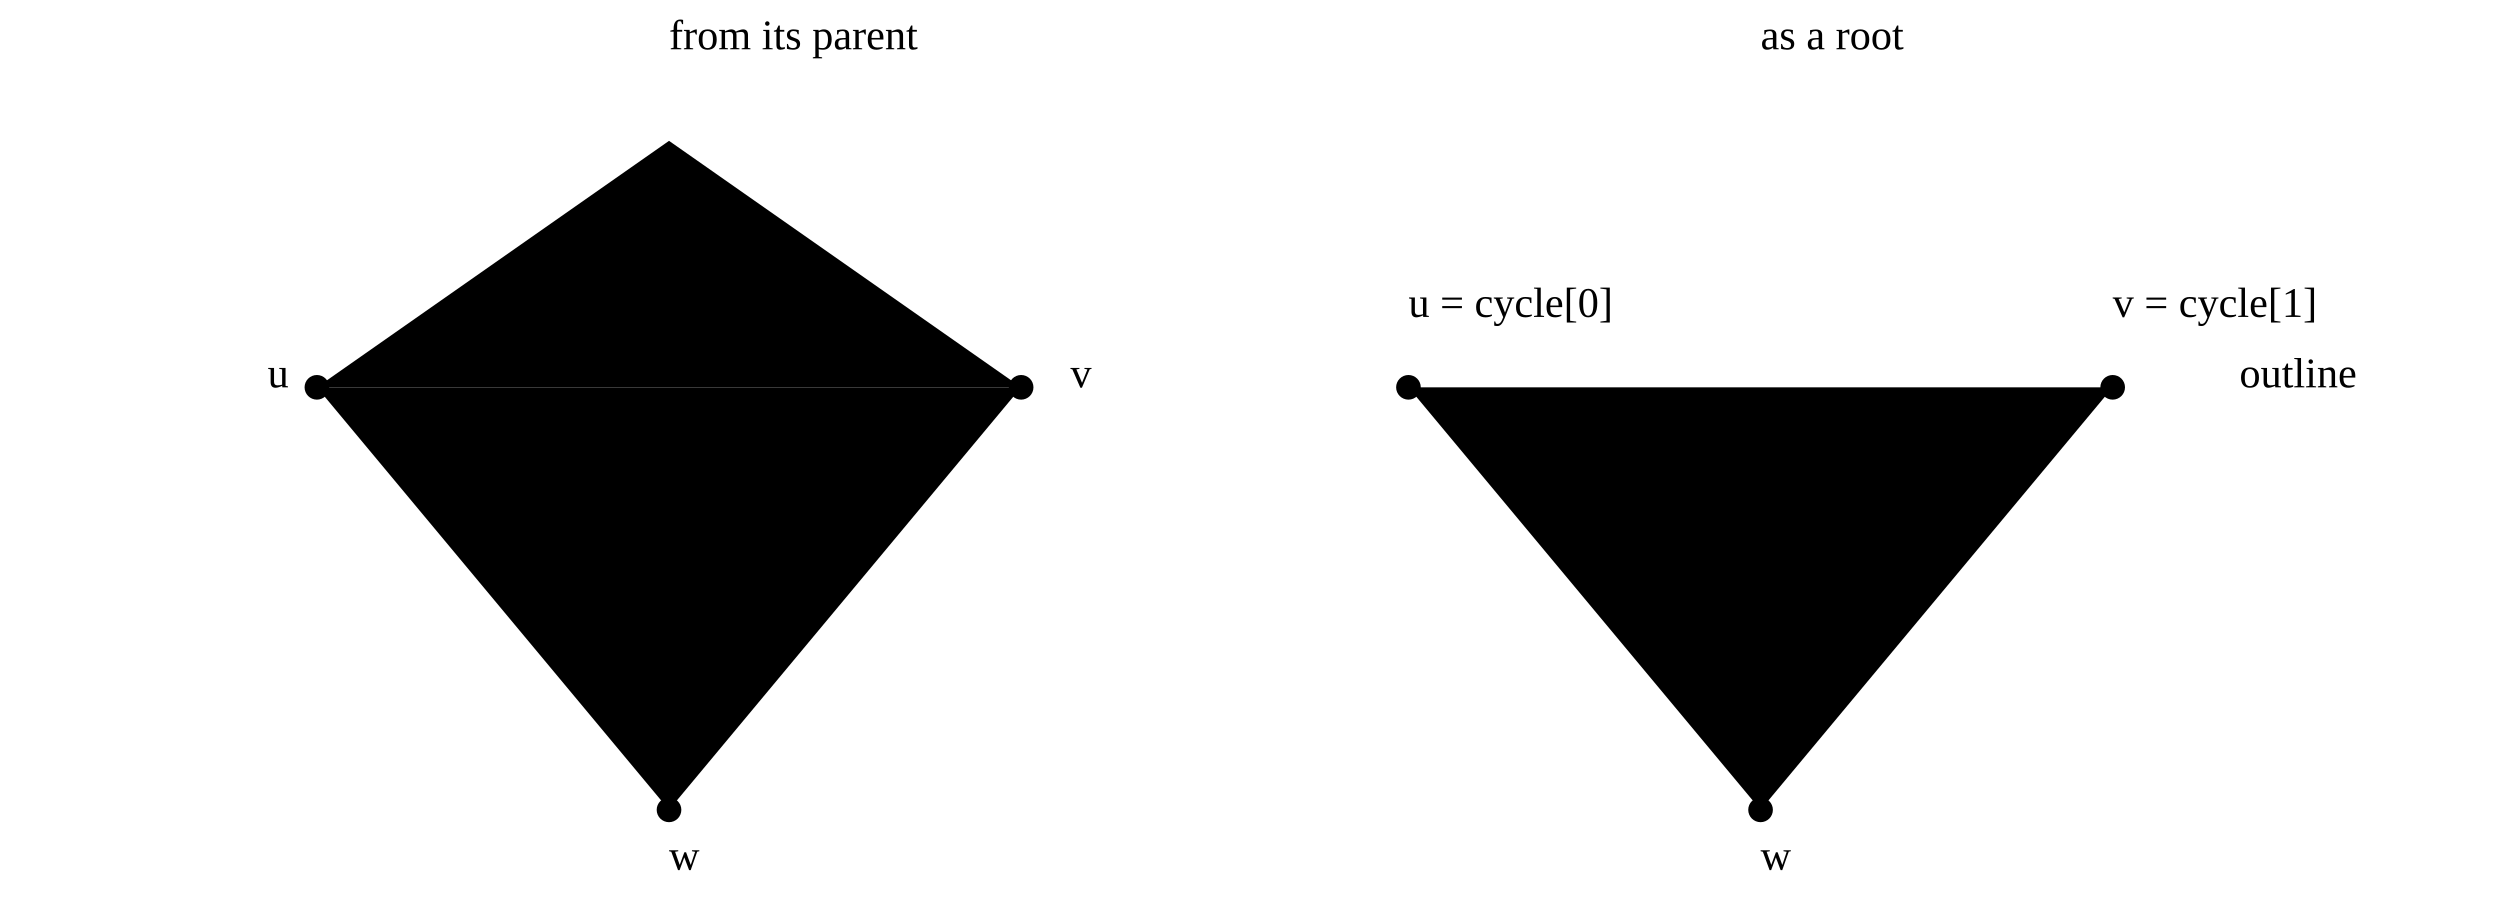
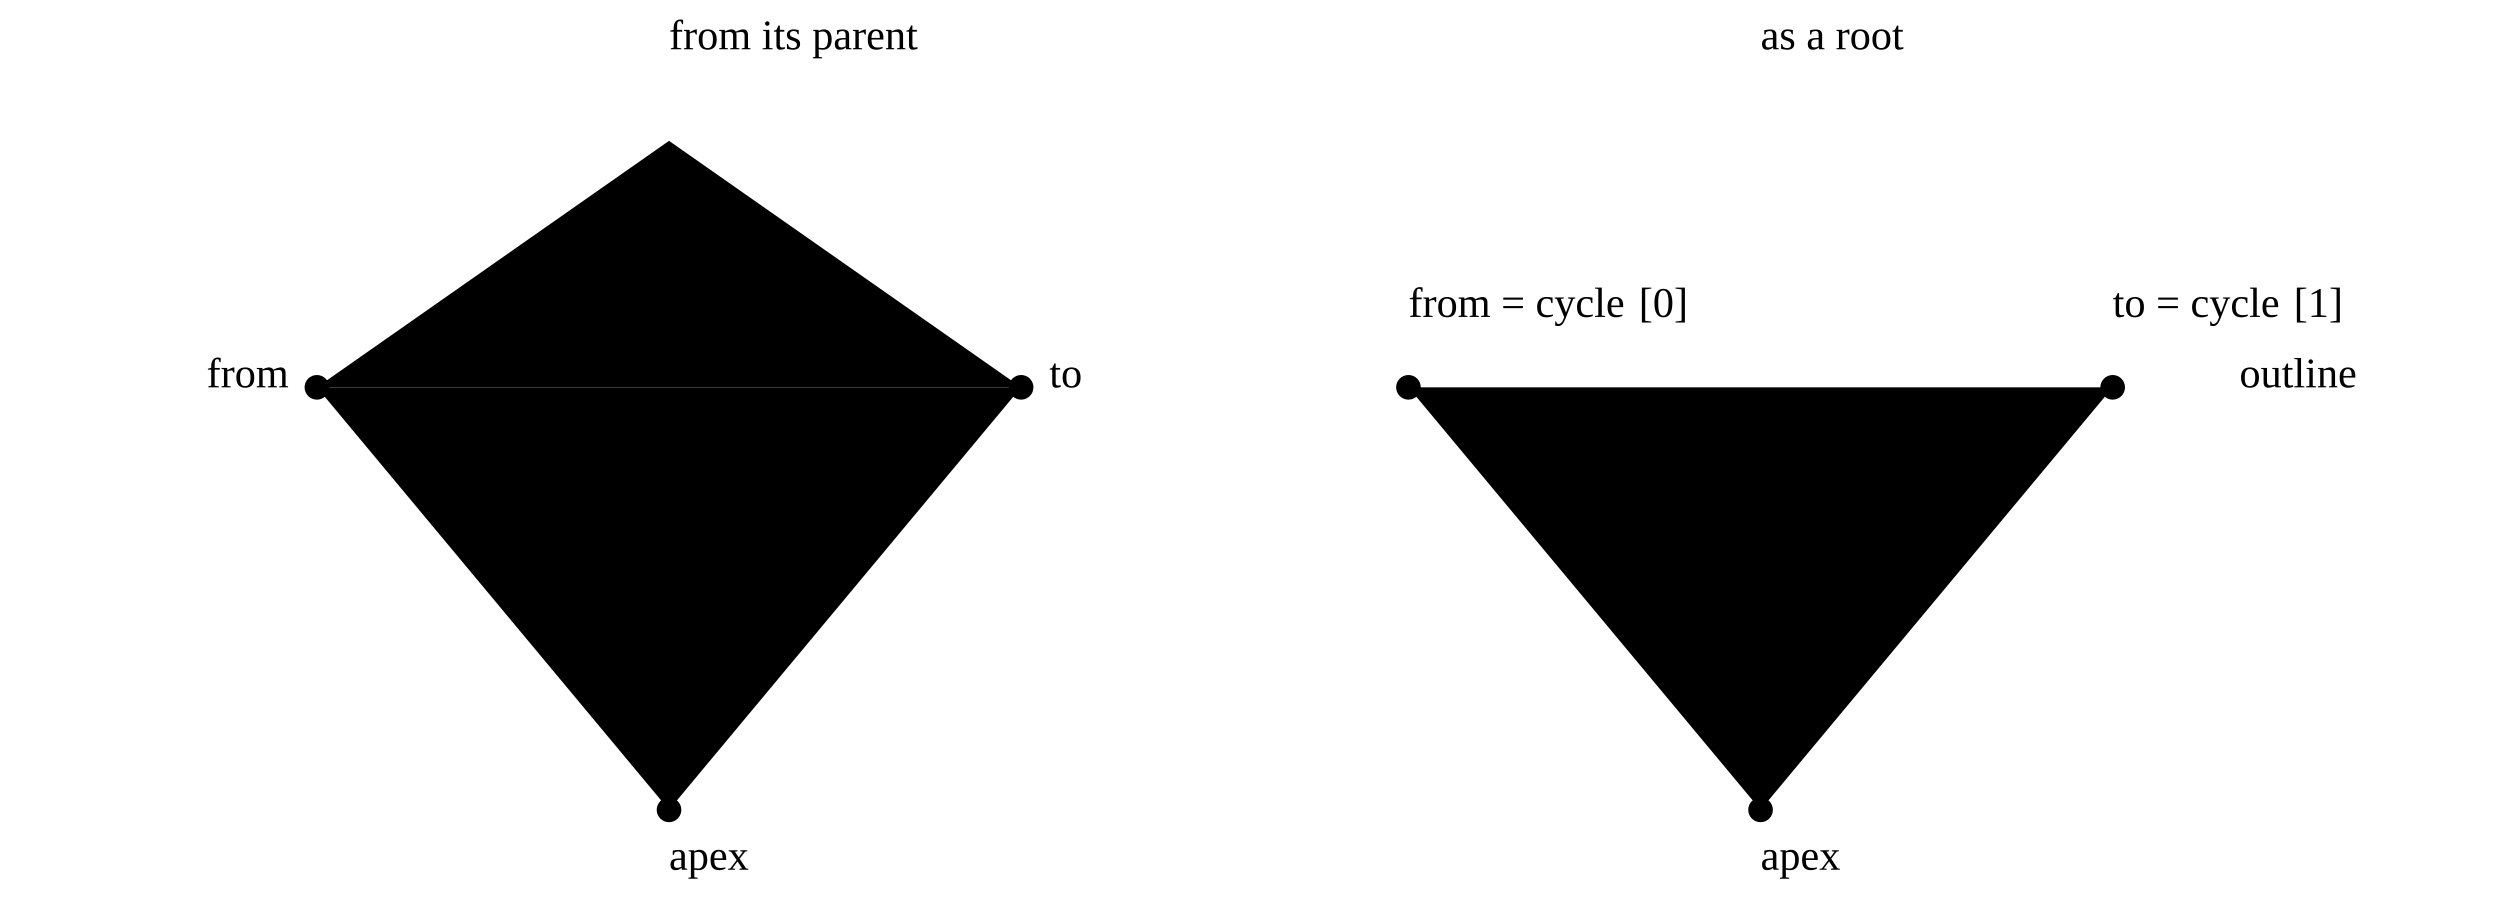
- <svg xmlns="http://www.w3.org/2000/svg" class="mlt-diagram" viewBox="0 0 710 262" role="img" aria-label="A triangle u, v, w entered across u to v: on the left from its parent, which lies across that edge, on the right as a root, whose u and v are cycle[0] and cycle[1] on the outline">
+ <svg xmlns="http://www.w3.org/2000/svg" class="mlt-diagram" viewBox="0 0 710 262" role="img" aria-label="A triangle from, to, apex entered across from to to: on the left from its parent, which lies across that edge, on the right as a root, whose from and to are cycle[0] and cycle[1] on the outline">
  <defs>
    <marker id="tent" viewBox="0 0 10 10" refX="9" refY="5" markerWidth="7" markerHeight="7" orient="auto-start-reverse">
      <path class="head" d="M0 0L10 5L0 10z" />
    </marker>
    <marker id="tent0" viewBox="0 0 10 10" refX="9" refY="5" markerWidth="7" markerHeight="7" orient="auto-start-reverse">
      <path class="head t0" d="M0 0L10 5L0 10z" />
    </marker>
    <marker id="tent1" viewBox="0 0 10 10" refX="9" refY="5" markerWidth="7" markerHeight="7" orient="auto-start-reverse">
      <path class="head t1" d="M0 0L10 5L0 10z" />
    </marker>
  </defs>
  <text class="bold mid" x="190" y="14">from its parent</text>
  <polygon class="implicit" points="90,110 190,40 290,110" />
  <text class="muted small mid" x="190" y="86">parent</text>
  <polygon class="f1" points="90,110 290,110 190,230" />
  <path class="link t0" d="M102,117L278,117" marker-end="url(#tent0)" />
  <circle class="dot" cx="90" cy="110" r="3.5" />
-   <text class="vert math halo" x="76" y="110">u</text>
+   <text class="math halo" x="82" y="110" text-anchor="end">from</text>
  <circle class="dot" cx="290" cy="110" r="3.5" />
-   <text class="vert math halo" x="304" y="110">v</text>
+   <text class="math halo" x="298" y="110">to</text>
  <circle class="dot" cx="190" cy="230" r="3.5" />
-   <text class="vert math halo" x="190" y="247">w</text>
+   <text class="vert math halo" x="190" y="247">apex</text>
  <text class="bold mid" x="500" y="14">as a root</text>
  <path class="line" d="M360 110H630" />
  <text class="muted small" x="636" y="110">outline</text>
  <polygon class="f1" points="400,110 600,110 500,230" />
  <path class="link t0" d="M412,117L588,117" marker-end="url(#tent0)" />
  <circle class="dot" cx="400" cy="110" r="3.5" />
-   <text class="vert math halo" x="400" y="90">u <tspan class="op">=</tspan> cycle<tspan class="op">[0]</tspan>
+   <text class="vert math halo" x="400" y="90">from <tspan class="op">=</tspan> cycle<tspan class="op" dx="4">[0]</tspan>
  </text>
  <circle class="dot" cx="600" cy="110" r="3.5" />
-   <text class="vert math halo" x="600" y="90">v <tspan class="op">=</tspan> cycle<tspan class="op">[1]</tspan>
+   <text class="vert math halo" x="600" y="90">to <tspan class="op">=</tspan> cycle<tspan class="op" dx="4">[1]</tspan>
  </text>
  <circle class="dot" cx="500" cy="230" r="3.5" />
-   <text class="vert math halo" x="500" y="247">w</text>
+   <text class="vert math halo" x="500" y="247">apex</text>
</svg>
